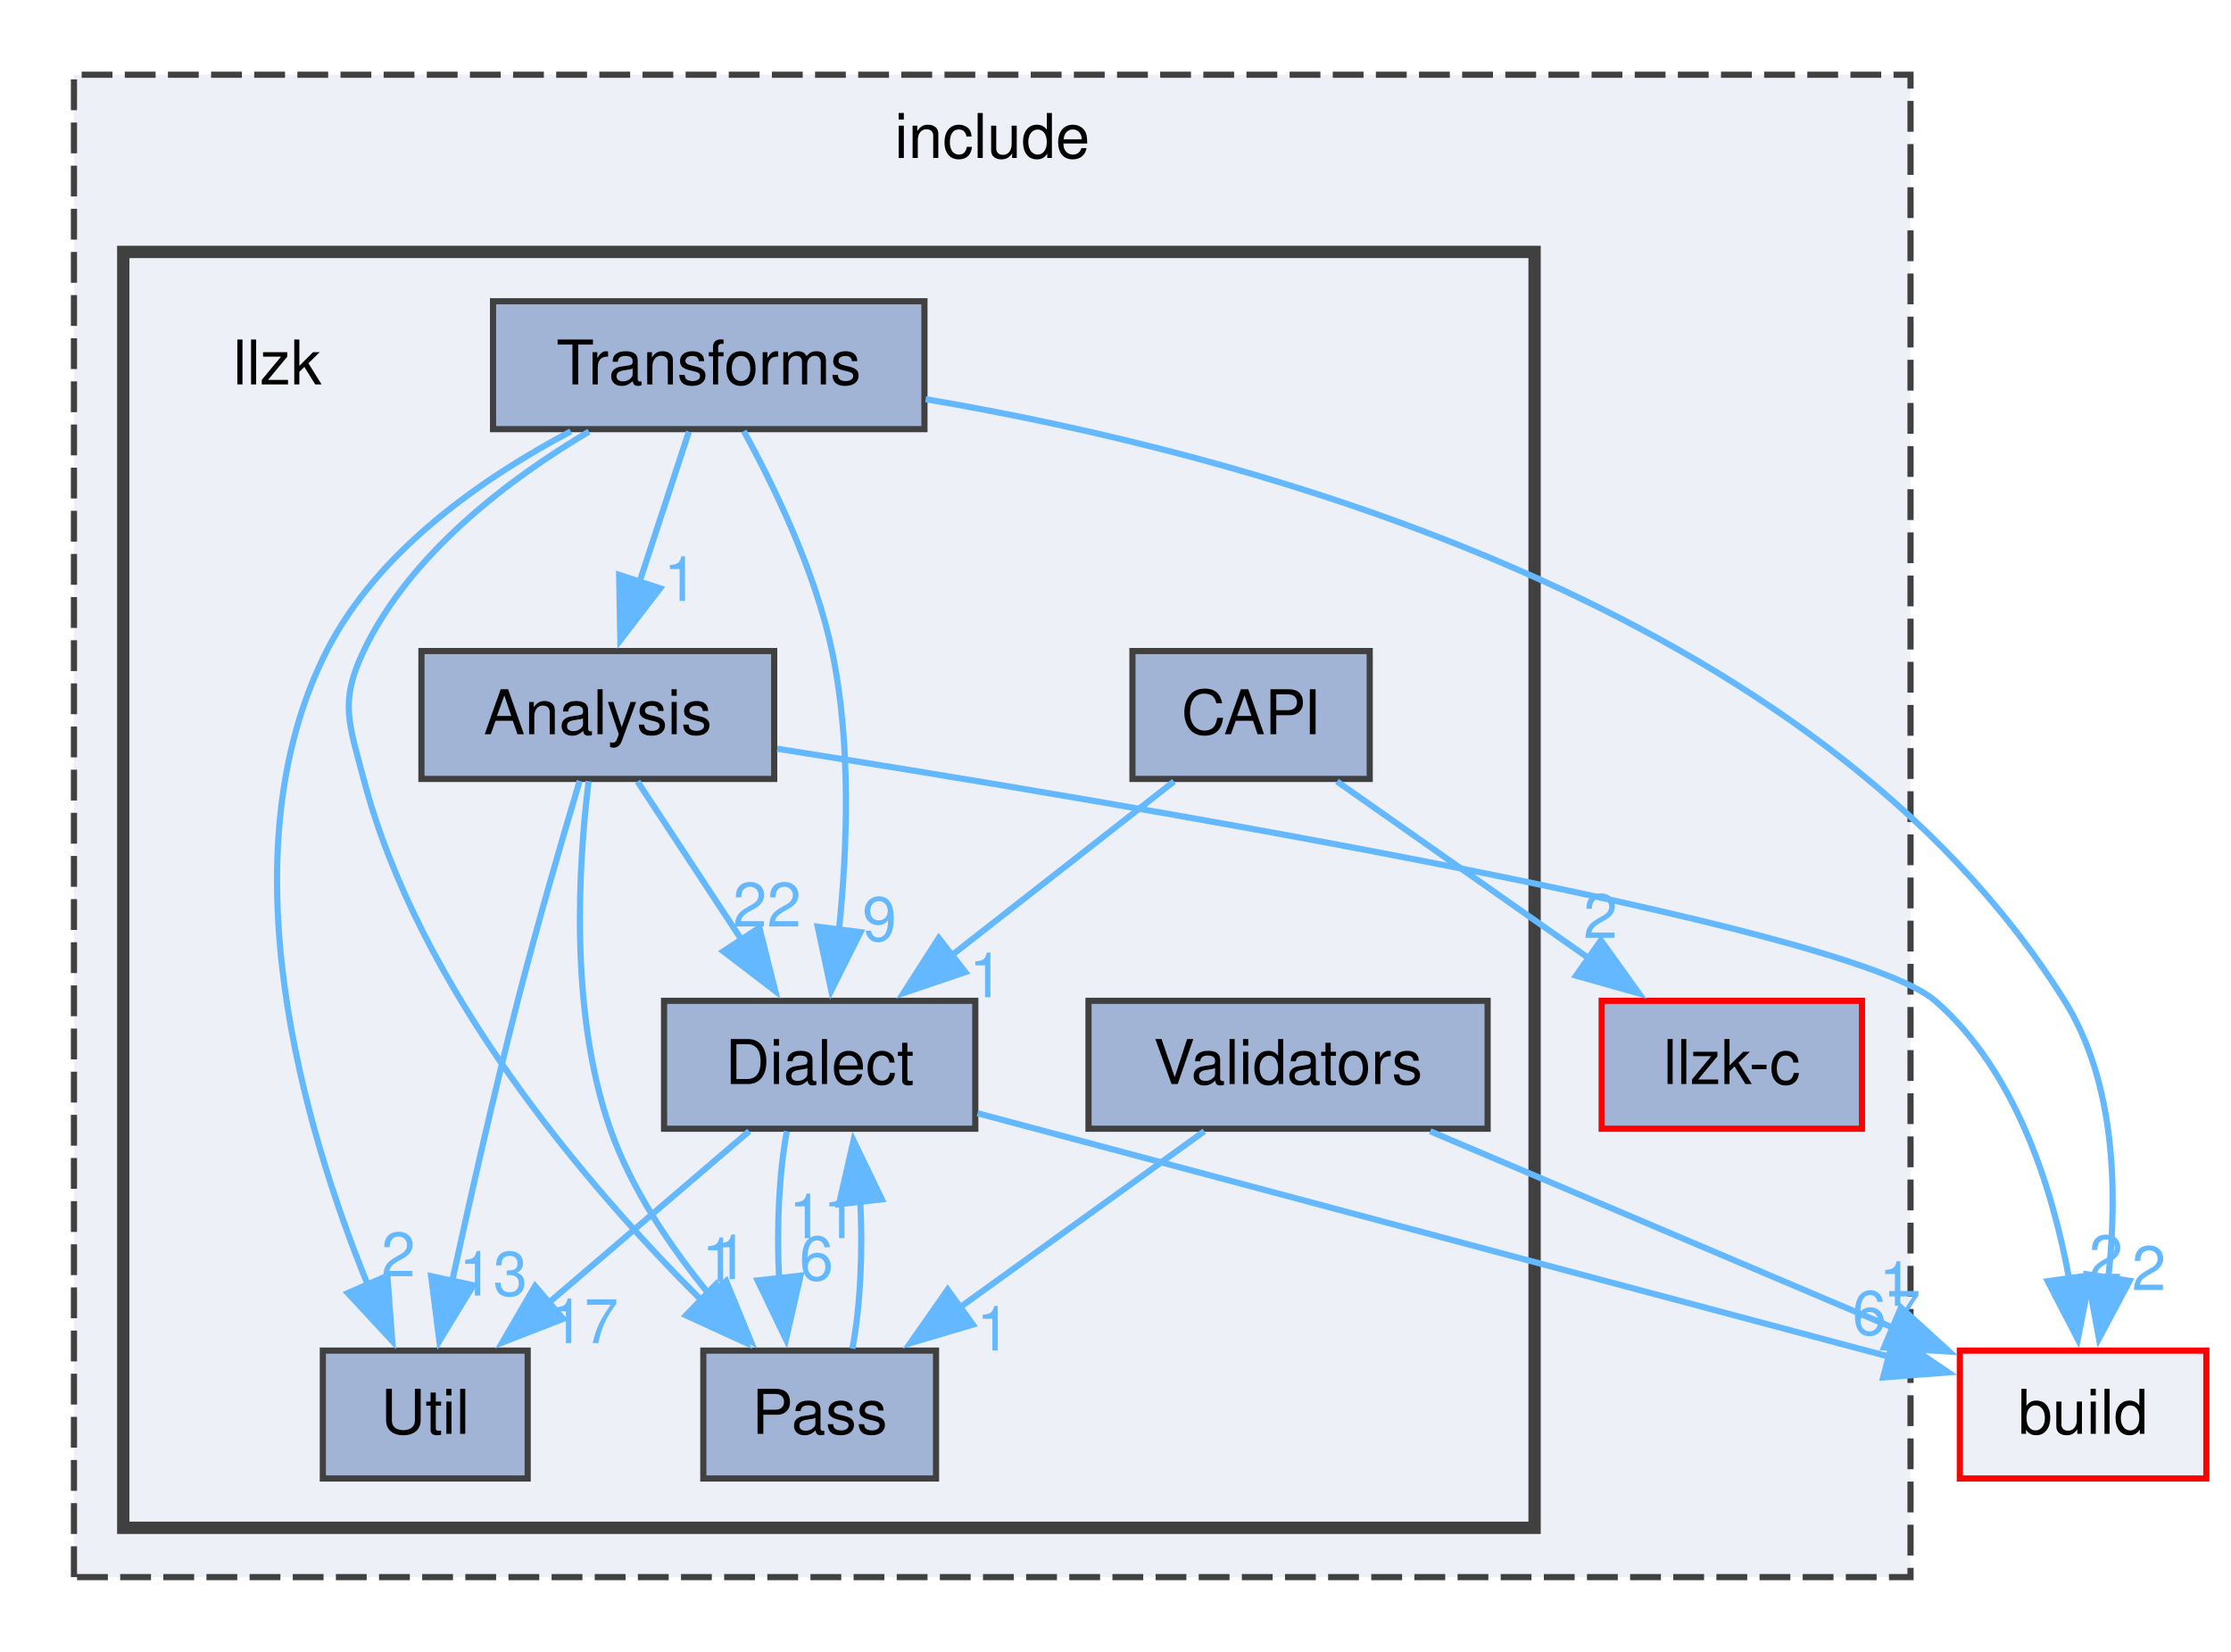
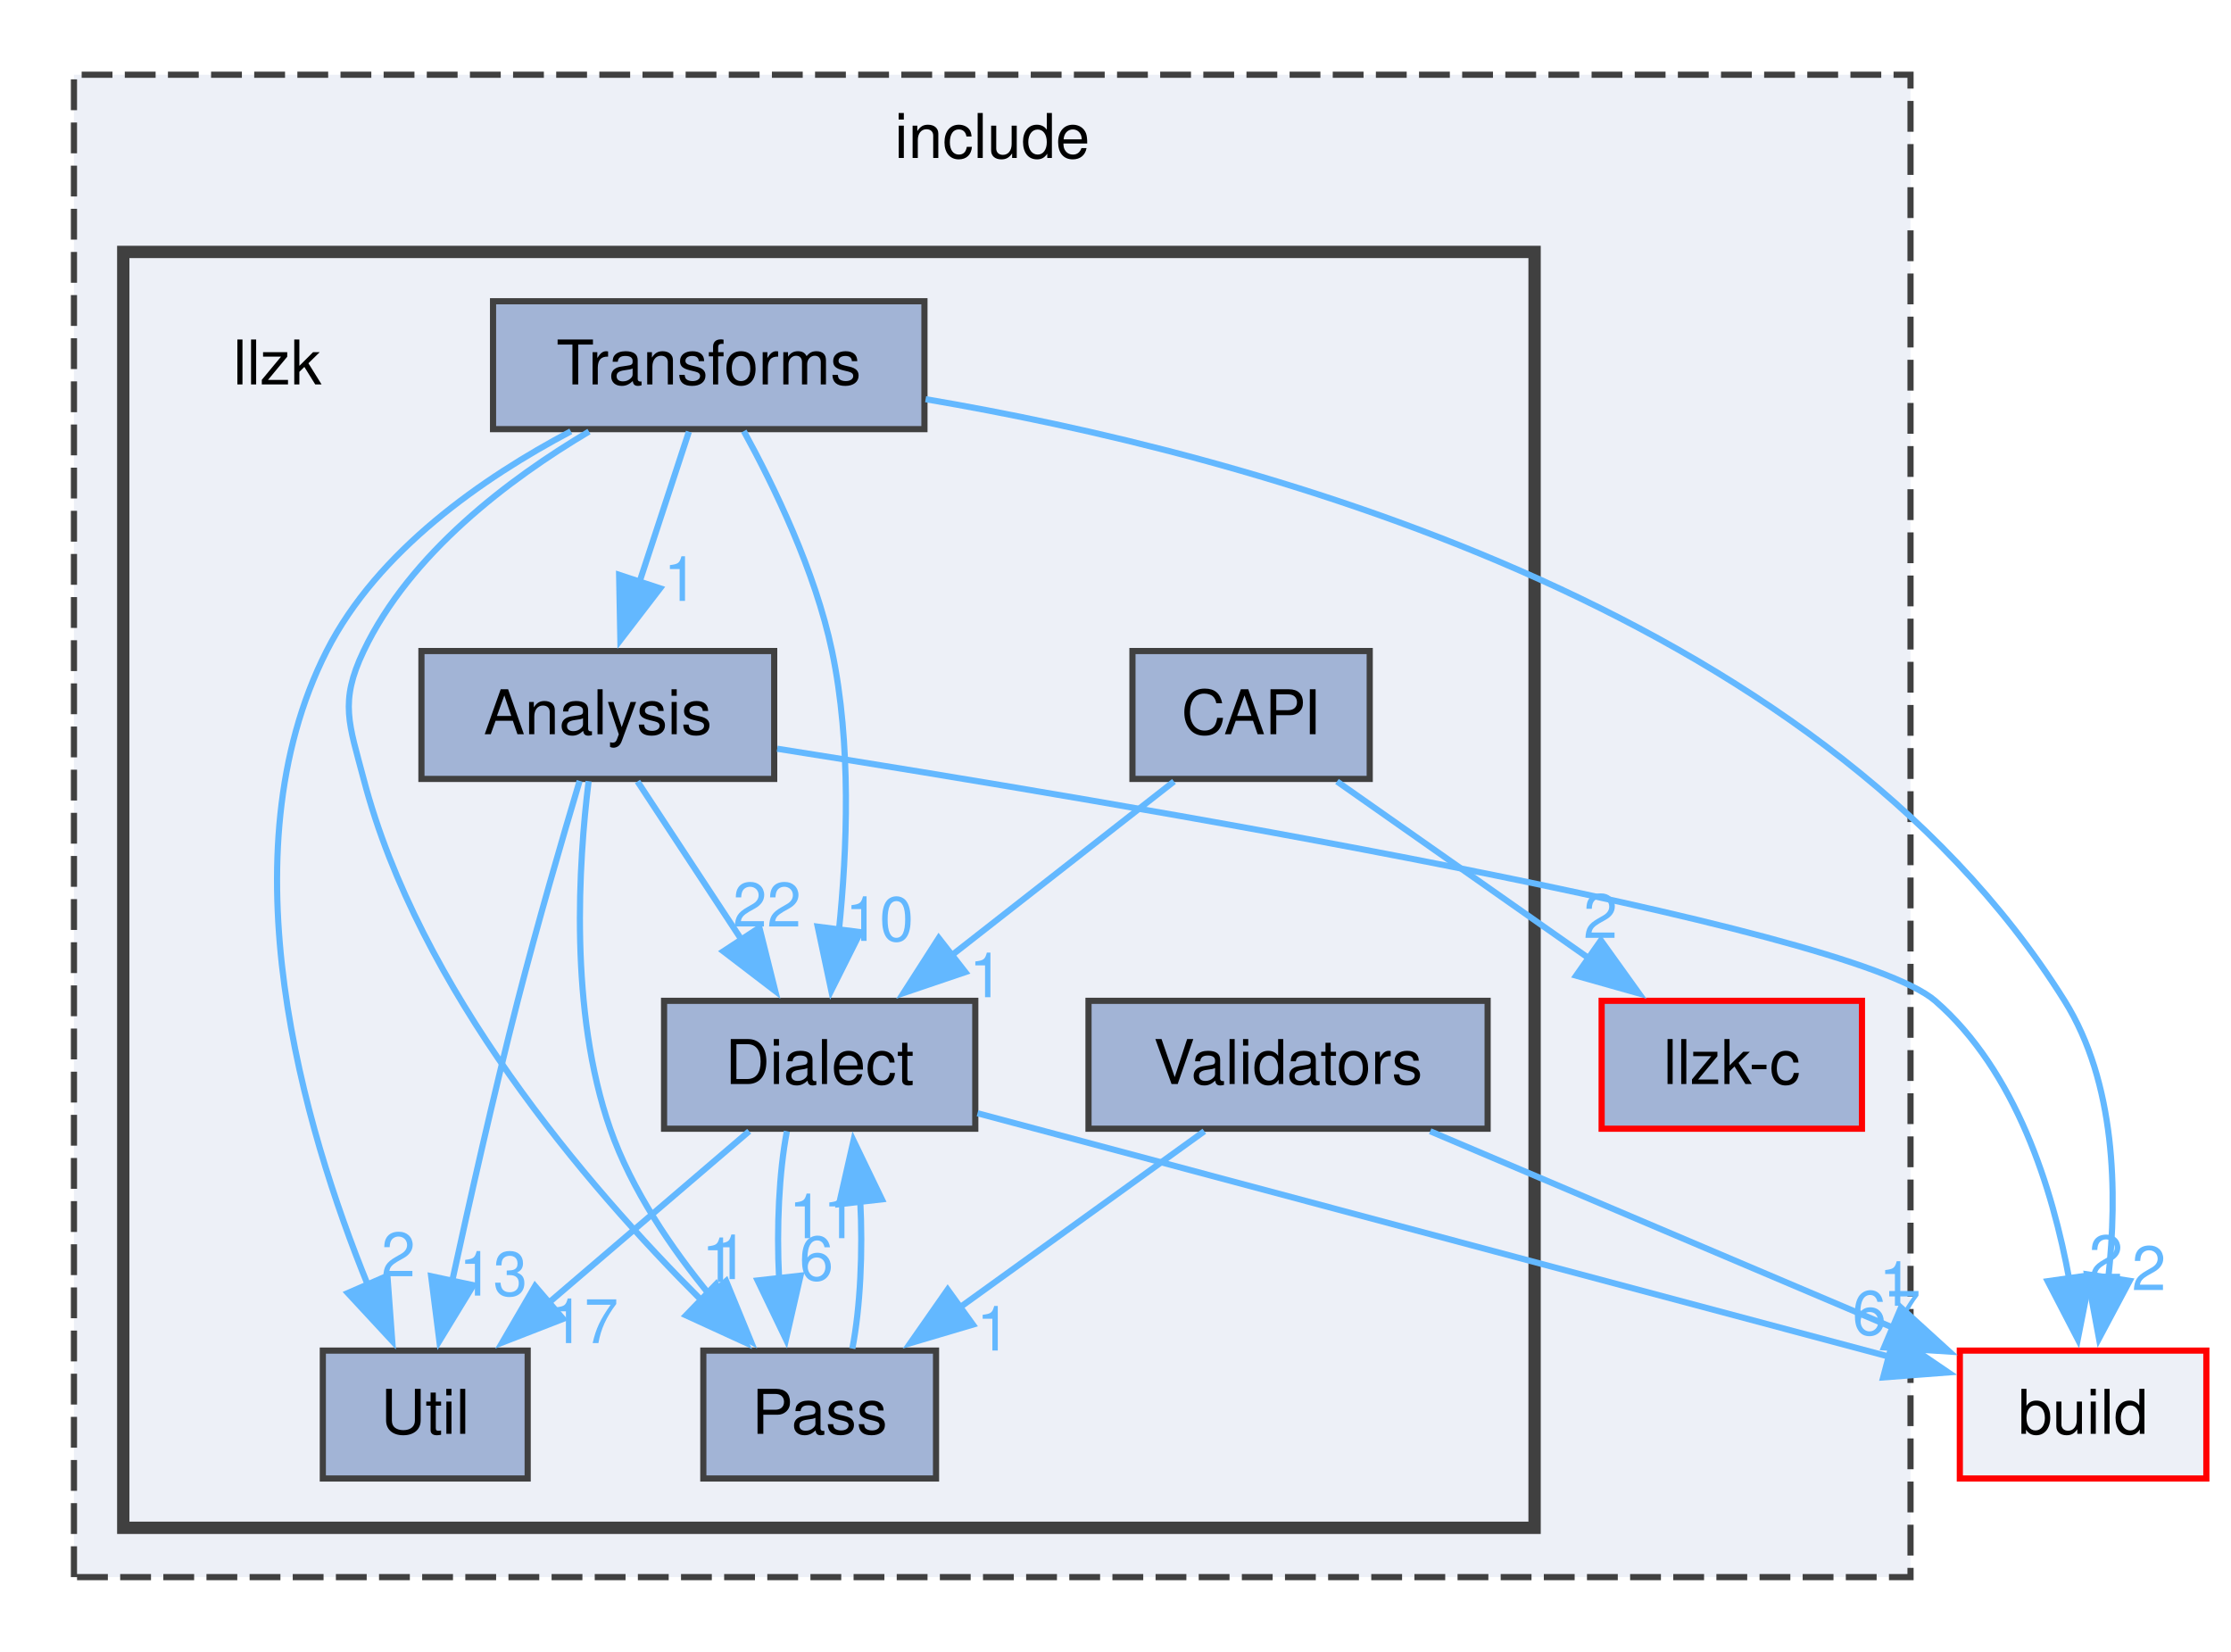
<svg xmlns="http://www.w3.org/2000/svg" xmlns:xlink="http://www.w3.org/1999/xlink" width="362pt" height="268pt" viewBox="0.00 0.00 362.00 267.75">
  <g id="graph0" class="graph" transform="scale(1 1) rotate(0) translate(4 263.75)">
    <g id="clust1" class="cluster">
      <g id="a_clust1">
        <a xlink:href="dir_d44c64559bbebec7f509842c48db8b23.html" target="_top" xlink:title="include">
          <polygon fill="#edf0f7" stroke="#404040" stroke-dasharray="5,2" points="8,-8 8,-251.75 306,-251.75 306,-8 8,-8" />
          <text text-anchor="middle" x="157" y="-238.25" font-family="Helvetica,sans-Serif" font-size="10.00">include</text>
        </a>
      </g>
    </g>
    <g id="clust2" class="cluster">
      <g id="a_clust2">
        <a xlink:href="dir_5804947f485dbfa35f1b2a5b6cdecd1f.html" target="_top">
          <polygon fill="#edf0f7" stroke="#404040" stroke-width="2" points="16,-16 16,-223 245,-223 245,-16 16,-16" />
        </a>
      </g>
    </g>
    <g id="node1" class="node">
      <g id="a_node1">
        <a xlink:href="dir_eb82103dcc149a6c60866abd7bb0bab0.html" target="_top" xlink:title="llzk-c">
          <polygon fill="#a2b4d6" stroke="red" points="298.12,-101.5 255.88,-101.5 255.88,-80.75 298.12,-80.75 298.12,-101.5" />
          <text text-anchor="middle" x="277" y="-88" font-family="Helvetica,sans-Serif" font-size="10.00">llzk-c</text>
        </a>
      </g>
    </g>
    <g id="node2" class="node">
      <text text-anchor="middle" x="41" y="-201.5" font-family="Helvetica,sans-Serif" font-size="10.00">llzk</text>
    </g>
    <g id="node3" class="node">
      <g id="a_node3">
        <a xlink:href="dir_65cd0a6beb1707f32c23cd7936ccf072.html" target="_top" xlink:title="Analysis">
          <polygon fill="#a2b4d6" stroke="#404040" points="121.62,-158.25 64.38,-158.25 64.38,-137.5 121.62,-137.5 121.62,-158.25" />
          <text text-anchor="middle" x="93" y="-144.75" font-family="Helvetica,sans-Serif" font-size="10.00">Analysis</text>
        </a>
      </g>
    </g>
    <g id="node5" class="node">
      <g id="a_node5">
        <a xlink:href="dir_961f7ef292a3987e3723514feaf3f181.html" target="_top" xlink:title="Dialect">
          <polygon fill="#a2b4d6" stroke="#404040" points="154.25,-101.5 103.75,-101.5 103.75,-80.75 154.25,-80.75 154.25,-101.5" />
          <text text-anchor="middle" x="129" y="-88" font-family="Helvetica,sans-Serif" font-size="10.00">Dialect</text>
        </a>
      </g>
    </g>
    <g id="edge4" class="edge">
      <g id="a_edge4">
        <a xlink:href="dir_000001_000022.html" target="_top">
          <path fill="none" stroke="#63b8ff" d="M99.44,-137.09C104.15,-129.92 110.69,-119.98 116.42,-111.26" />
          <polygon fill="#63b8ff" stroke="#63b8ff" points="119.22,-113.37 121.79,-103.09 113.37,-109.53 119.22,-113.37" />
        </a>
      </g>
      <g id="a_edge4-headlabel">
        <a xlink:href="dir_000001_000022.html" target="_top" xlink:title="22">
          <text text-anchor="middle" x="120.45" y="-113.55" font-family="Helvetica,sans-Serif" font-size="10.00" fill="#63b8ff">22</text>
        </a>
      </g>
    </g>
    <g id="node6" class="node">
      <g id="a_node6">
        <a xlink:href="dir_459833b041acece43aa610615f5ca5a8.html" target="_top" xlink:title="Pass">
          <polygon fill="#a2b4d6" stroke="#404040" points="147.88,-44.75 110.12,-44.75 110.12,-24 147.88,-24 147.88,-44.75" />
          <text text-anchor="middle" x="129" y="-31.25" font-family="Helvetica,sans-Serif" font-size="10.00">Pass</text>
        </a>
      </g>
    </g>
    <g id="edge1" class="edge">
      <g id="a_edge1">
        <a xlink:href="dir_000001_000102.html" target="_top">
          <path fill="none" stroke="#63b8ff" d="M91.51,-137.13C89.88,-123.93 88.32,-99.83 95,-80.75 98.47,-70.84 104.95,-61.31 111.33,-53.57" />
          <polygon fill="#63b8ff" stroke="#63b8ff" points="113.82,-56.03 117.84,-46.23 108.58,-51.39 113.82,-56.03" />
        </a>
      </g>
      <g id="a_edge1-headlabel">
        <a xlink:href="dir_000001_000102.html" target="_top" xlink:title="1">
          <text text-anchor="middle" x="114.56" y="-56.35" font-family="Helvetica,sans-Serif" font-size="10.00" fill="#63b8ff">1</text>
        </a>
      </g>
    </g>
    <g id="node8" class="node">
      <g id="a_node8">
        <a xlink:href="dir_7093d9bec9e6df023c20339d9b6c0d59.html" target="_top" xlink:title="Util">
          <polygon fill="#a2b4d6" stroke="#404040" points="81.62,-44.75 48.38,-44.75 48.38,-24 81.62,-24 81.62,-44.75" />
          <text text-anchor="middle" x="65" y="-31.25" font-family="Helvetica,sans-Serif" font-size="10.00">Util</text>
        </a>
      </g>
    </g>
    <g id="edge3" class="edge">
      <g id="a_edge3">
        <a xlink:href="dir_000001_000153.html" target="_top">
          <path fill="none" stroke="#63b8ff" d="M90.05,-137.18C87.31,-128.02 83.18,-113.88 80,-101.5 76.1,-86.29 72.19,-68.98 69.34,-55.89" />
          <polygon fill="#63b8ff" stroke="#63b8ff" points="72.81,-55.36 67.29,-46.31 65.96,-56.82 72.81,-55.36" />
        </a>
      </g>
      <g id="a_edge3-headlabel">
        <a xlink:href="dir_000001_000153.html" target="_top" xlink:title="13">
          <text text-anchor="middle" x="76.02" y="-53.67" font-family="Helvetica,sans-Serif" font-size="10.00" fill="#63b8ff">13</text>
        </a>
      </g>
    </g>
    <g id="node10" class="node">
      <g id="a_node10">
        <a xlink:href="dir_4fef79e7177ba769987a8da36c892c5f.html" target="_top" xlink:title="build">
          <polygon fill="#edf0f7" stroke="red" points="354,-44.75 314,-44.75 314,-24 354,-24 354,-44.75" />
          <text text-anchor="middle" x="334" y="-31.25" font-family="Helvetica,sans-Serif" font-size="10.00">build</text>
        </a>
      </g>
    </g>
    <g id="edge2" class="edge">
      <g id="a_edge2">
        <a xlink:href="dir_000001_000010.html" target="_top">
          <path fill="none" stroke="#63b8ff" d="M122.11,-142.4C177.94,-133.58 295.86,-113.76 310,-101.5 323.12,-90.12 329.07,-70.99 331.77,-56.22" />
          <polygon fill="#63b8ff" stroke="#63b8ff" points="335.19,-57 333.14,-46.6 328.26,-56.01 335.19,-57" />
        </a>
      </g>
      <g id="a_edge2-headlabel">
        <a xlink:href="dir_000001_000010.html" target="_top" xlink:title="2">
          <text text-anchor="middle" x="337.71" y="-56.34" font-family="Helvetica,sans-Serif" font-size="10.00" fill="#63b8ff">2</text>
        </a>
      </g>
    </g>
    <g id="node4" class="node">
      <g id="a_node4">
        <a xlink:href="dir_21f7a74b6c5f1eb2415984ada0252316.html" target="_top" xlink:title="CAPI">
          <polygon fill="#a2b4d6" stroke="#404040" points="218.25,-158.25 179.75,-158.25 179.75,-137.5 218.25,-137.5 218.25,-158.25" />
          <text text-anchor="middle" x="199" y="-144.75" font-family="Helvetica,sans-Serif" font-size="10.00">CAPI</text>
        </a>
      </g>
    </g>
    <g id="edge6" class="edge">
      <g id="a_edge6">
        <a xlink:href="dir_000011_000095.html" target="_top">
          <path fill="none" stroke="#63b8ff" d="M212.94,-137.09C224.37,-129.07 240.77,-117.56 254.11,-108.19" />
          <polygon fill="#63b8ff" stroke="#63b8ff" points="255.76,-111.31 261.94,-102.7 251.74,-105.58 255.76,-111.31" />
        </a>
      </g>
      <g id="a_edge6-headlabel">
        <a xlink:href="dir_000011_000095.html" target="_top" xlink:title="2">
          <text text-anchor="middle" x="255.69" y="-111.7" font-family="Helvetica,sans-Serif" font-size="10.00" fill="#63b8ff">2</text>
        </a>
      </g>
    </g>
    <g id="edge5" class="edge">
      <g id="a_edge5">
        <a xlink:href="dir_000011_000022.html" target="_top">
          <path fill="none" stroke="#63b8ff" d="M186.49,-137.09C176.43,-129.22 162.09,-118 150.24,-108.74" />
          <polygon fill="#63b8ff" stroke="#63b8ff" points="152.63,-106.16 142.6,-102.76 148.32,-111.68 152.63,-106.16" />
        </a>
      </g>
      <g id="a_edge5-headlabel">
        <a xlink:href="dir_000011_000022.html" target="_top" xlink:title="1">
          <text text-anchor="middle" x="156.02" y="-102.09" font-family="Helvetica,sans-Serif" font-size="10.00" fill="#63b8ff">1</text>
        </a>
      </g>
    </g>
    <g id="edge9" class="edge">
      <g id="a_edge9">
        <a xlink:href="dir_000022_000102.html" target="_top">
          <path fill="none" stroke="#63b8ff" d="M123.68,-80.34C122.41,-73.72 121.99,-64.72 122.41,-56.52" />
          <polygon fill="#63b8ff" stroke="#63b8ff" points="125.89,-56.91 123.53,-46.58 118.93,-56.13 125.89,-56.91" />
        </a>
      </g>
      <g id="a_edge9-headlabel">
        <a xlink:href="dir_000022_000102.html" target="_top" xlink:title="6">
          <text text-anchor="middle" x="128.47" y="-56.17" font-family="Helvetica,sans-Serif" font-size="10.00" fill="#63b8ff">6</text>
        </a>
      </g>
    </g>
    <g id="edge8" class="edge">
      <g id="a_edge8">
        <a xlink:href="dir_000022_000153.html" target="_top">
          <path fill="none" stroke="#63b8ff" d="M117.56,-80.34C108.55,-72.63 95.77,-61.7 85.07,-52.54" />
          <polygon fill="#63b8ff" stroke="#63b8ff" points="87.37,-49.9 77.49,-46.06 82.82,-55.22 87.37,-49.9" />
        </a>
      </g>
      <g id="a_edge8-headlabel">
        <a xlink:href="dir_000022_000153.html" target="_top" xlink:title="17">
          <text text-anchor="middle" x="90.79" y="-45.97" font-family="Helvetica,sans-Serif" font-size="10.00" fill="#63b8ff">17</text>
        </a>
      </g>
    </g>
    <g id="edge7" class="edge">
      <g id="a_edge7">
        <a xlink:href="dir_000022_000010.html" target="_top">
          <path fill="none" stroke="#63b8ff" d="M154.61,-83.26C157.77,-82.42 160.96,-81.56 164,-80.75 212.31,-67.83 268.35,-52.88 302.48,-43.78" />
          <polygon fill="#63b8ff" stroke="#63b8ff" points="303.36,-47.17 312.12,-41.21 301.56,-40.4 303.36,-47.17" />
        </a>
      </g>
      <g id="a_edge7-headlabel">
        <a xlink:href="dir_000022_000010.html" target="_top" xlink:title="67">
          <text text-anchor="middle" x="302.09" y="-47.32" font-family="Helvetica,sans-Serif" font-size="10.00" fill="#63b8ff">67</text>
        </a>
      </g>
    </g>
    <g id="edge10" class="edge">
      <g id="a_edge10">
        <a xlink:href="dir_000102_000022.html" target="_top">
          <path fill="none" stroke="#63b8ff" d="M134.3,-45.08C135.6,-51.75 136.02,-60.88 135.58,-69.17" />
          <polygon fill="#63b8ff" stroke="#63b8ff" points="132.14,-68.5 134.49,-78.83 139.09,-69.29 132.14,-68.5" />
        </a>
      </g>
      <g id="a_edge10-headlabel">
        <a xlink:href="dir_000102_000022.html" target="_top" xlink:title="11">
          <text text-anchor="middle" x="129.55" y="-62.99" font-family="Helvetica,sans-Serif" font-size="10.00" fill="#63b8ff">11</text>
        </a>
      </g>
    </g>
    <g id="node7" class="node">
      <g id="a_node7">
        <a xlink:href="dir_8c19de2196b4b9037b2ef87455b6f2bd.html" target="_top" xlink:title="Transforms">
          <polygon fill="#a2b4d6" stroke="#404040" points="146,-215 76,-215 76,-194.25 146,-194.25 146,-215" />
          <text text-anchor="middle" x="111" y="-201.5" font-family="Helvetica,sans-Serif" font-size="10.00">Transforms</text>
        </a>
      </g>
    </g>
    <g id="edge13" class="edge">
      <g id="a_edge13">
        <a xlink:href="dir_000142_000001.html" target="_top">
          <path fill="none" stroke="#63b8ff" d="M107.78,-193.84C105.56,-187.06 102.51,-177.8 99.76,-169.44" />
          <polygon fill="#63b8ff" stroke="#63b8ff" points="103.11,-168.42 96.66,-160.02 96.46,-170.61 103.11,-168.42" />
        </a>
      </g>
      <g id="a_edge13-headlabel">
        <a xlink:href="dir_000142_000001.html" target="_top" xlink:title="1">
          <text text-anchor="middle" x="106.46" y="-166.39" font-family="Helvetica,sans-Serif" font-size="10.00" fill="#63b8ff">1</text>
        </a>
      </g>
    </g>
    <g id="edge15" class="edge">
      <g id="a_edge15">
        <a xlink:href="dir_000142_000022.html" target="_top">
          <path fill="none" stroke="#63b8ff" d="M116.69,-193.93C121.59,-185.01 128.27,-171.22 131,-158.25 134.16,-143.26 133.48,-125.94 132.11,-112.79" />
          <polygon fill="#63b8ff" stroke="#63b8ff" points="135.62,-112.64 130.88,-103.17 128.68,-113.53 135.62,-112.64" />
        </a>
      </g>
      <g id="a_edge15-headlabel">
-         <a xlink:href="dir_000142_000022.html" target="_top" xlink:title="9">
-           <text text-anchor="middle" x="138.7" y="-111.22" font-family="Helvetica,sans-Serif" font-size="10.00" fill="#63b8ff">9</text>
+         <a xlink:href="dir_000142_000022.html" target="_top" xlink:title="10">
+           <text text-anchor="middle" x="138.7" y="-111.22" font-family="Helvetica,sans-Serif" font-size="10.00" fill="#63b8ff">10</text>
        </a>
      </g>
    </g>
    <g id="edge11" class="edge">
      <g id="a_edge11">
        <a xlink:href="dir_000142_000102.html" target="_top">
          <path fill="none" stroke="#63b8ff" d="M91.57,-193.86C78.58,-186.15 62.54,-174.06 55,-158.25 51.03,-149.93 52.66,-146.42 55,-137.5 63.97,-103.31 91.06,-71.63 109.84,-52.89" />
          <polygon fill="#63b8ff" stroke="#63b8ff" points="112.17,-55.51 116.95,-46.05 107.31,-50.47 112.17,-55.51" />
        </a>
      </g>
      <g id="a_edge11-headlabel">
        <a xlink:href="dir_000142_000102.html" target="_top" xlink:title="1">
          <text text-anchor="middle" x="112.64" y="-55.87" font-family="Helvetica,sans-Serif" font-size="10.00" fill="#63b8ff">1</text>
        </a>
      </g>
    </g>
    <g id="edge14" class="edge">
      <g id="a_edge14">
        <a xlink:href="dir_000142_000153.html" target="_top">
          <path fill="none" stroke="#63b8ff" d="M88.62,-193.89C74.44,-186.4 57.27,-174.55 49,-158.25 32.19,-125.13 45.34,-80.79 55.67,-55.43" />
          <polygon fill="#63b8ff" stroke="#63b8ff" points="58.86,-56.89 59.64,-46.32 52.44,-54.09 58.86,-56.89" />
        </a>
      </g>
      <g id="a_edge14-headlabel">
        <a xlink:href="dir_000142_000153.html" target="_top" xlink:title="2">
          <text text-anchor="middle" x="60.63" y="-56.8" font-family="Helvetica,sans-Serif" font-size="10.00" fill="#63b8ff">2</text>
        </a>
      </g>
    </g>
    <g id="edge12" class="edge">
      <g id="a_edge12">
        <a xlink:href="dir_000142_000010.html" target="_top">
          <path fill="none" stroke="#63b8ff" d="M146.19,-199.11C197.37,-190.43 290.62,-166.14 331,-101.5 339.3,-88.22 339.61,-70.34 338.09,-56.52" />
          <polygon fill="#63b8ff" stroke="#63b8ff" points="341.56,-56.07 336.58,-46.71 334.64,-57.13 341.56,-56.07" />
        </a>
      </g>
      <g id="a_edge12-headlabel">
        <a xlink:href="dir_000142_000010.html" target="_top" xlink:title="2">
          <text text-anchor="middle" x="344.68" y="-54.57" font-family="Helvetica,sans-Serif" font-size="10.00" fill="#63b8ff">2</text>
        </a>
      </g>
    </g>
    <g id="node9" class="node">
      <g id="a_node9">
        <a xlink:href="dir_006f948be47a2a3cfc802ecb2004dee0.html" target="_top" xlink:title="Validators">
          <polygon fill="#a2b4d6" stroke="#404040" points="237.38,-101.5 172.62,-101.5 172.62,-80.75 237.38,-80.75 237.38,-101.5" />
          <text text-anchor="middle" x="205" y="-88" font-family="Helvetica,sans-Serif" font-size="10.00">Validators</text>
        </a>
      </g>
    </g>
    <g id="edge16" class="edge">
      <g id="a_edge16">
        <a xlink:href="dir_000159_000102.html" target="_top">
          <path fill="none" stroke="#63b8ff" d="M191.41,-80.34C180.39,-72.4 164.61,-61.03 151.68,-51.71" />
          <polygon fill="#63b8ff" stroke="#63b8ff" points="153.86,-48.97 143.7,-45.96 149.77,-54.65 153.86,-48.97" />
        </a>
      </g>
      <g id="a_edge16-headlabel">
        <a xlink:href="dir_000159_000102.html" target="_top" xlink:title="1">
          <text text-anchor="middle" x="157.21" y="-44.76" font-family="Helvetica,sans-Serif" font-size="10.00" fill="#63b8ff">1</text>
        </a>
      </g>
    </g>
    <g id="edge17" class="edge">
      <g id="a_edge17">
        <a xlink:href="dir_000159_000010.html" target="_top">
          <path fill="none" stroke="#63b8ff" d="M228.06,-80.34C249.08,-71.42 280.29,-58.17 303.39,-48.37" />
          <polygon fill="#63b8ff" stroke="#63b8ff" points="304.45,-51.72 312.29,-44.59 301.72,-45.27 304.45,-51.72" />
        </a>
      </g>
      <g id="a_edge17-headlabel">
        <a xlink:href="dir_000159_000010.html" target="_top" xlink:title="1">
          <text text-anchor="middle" x="303.65" y="-52.02" font-family="Helvetica,sans-Serif" font-size="10.00" fill="#63b8ff">1</text>
        </a>
      </g>
    </g>
  </g>
</svg>
